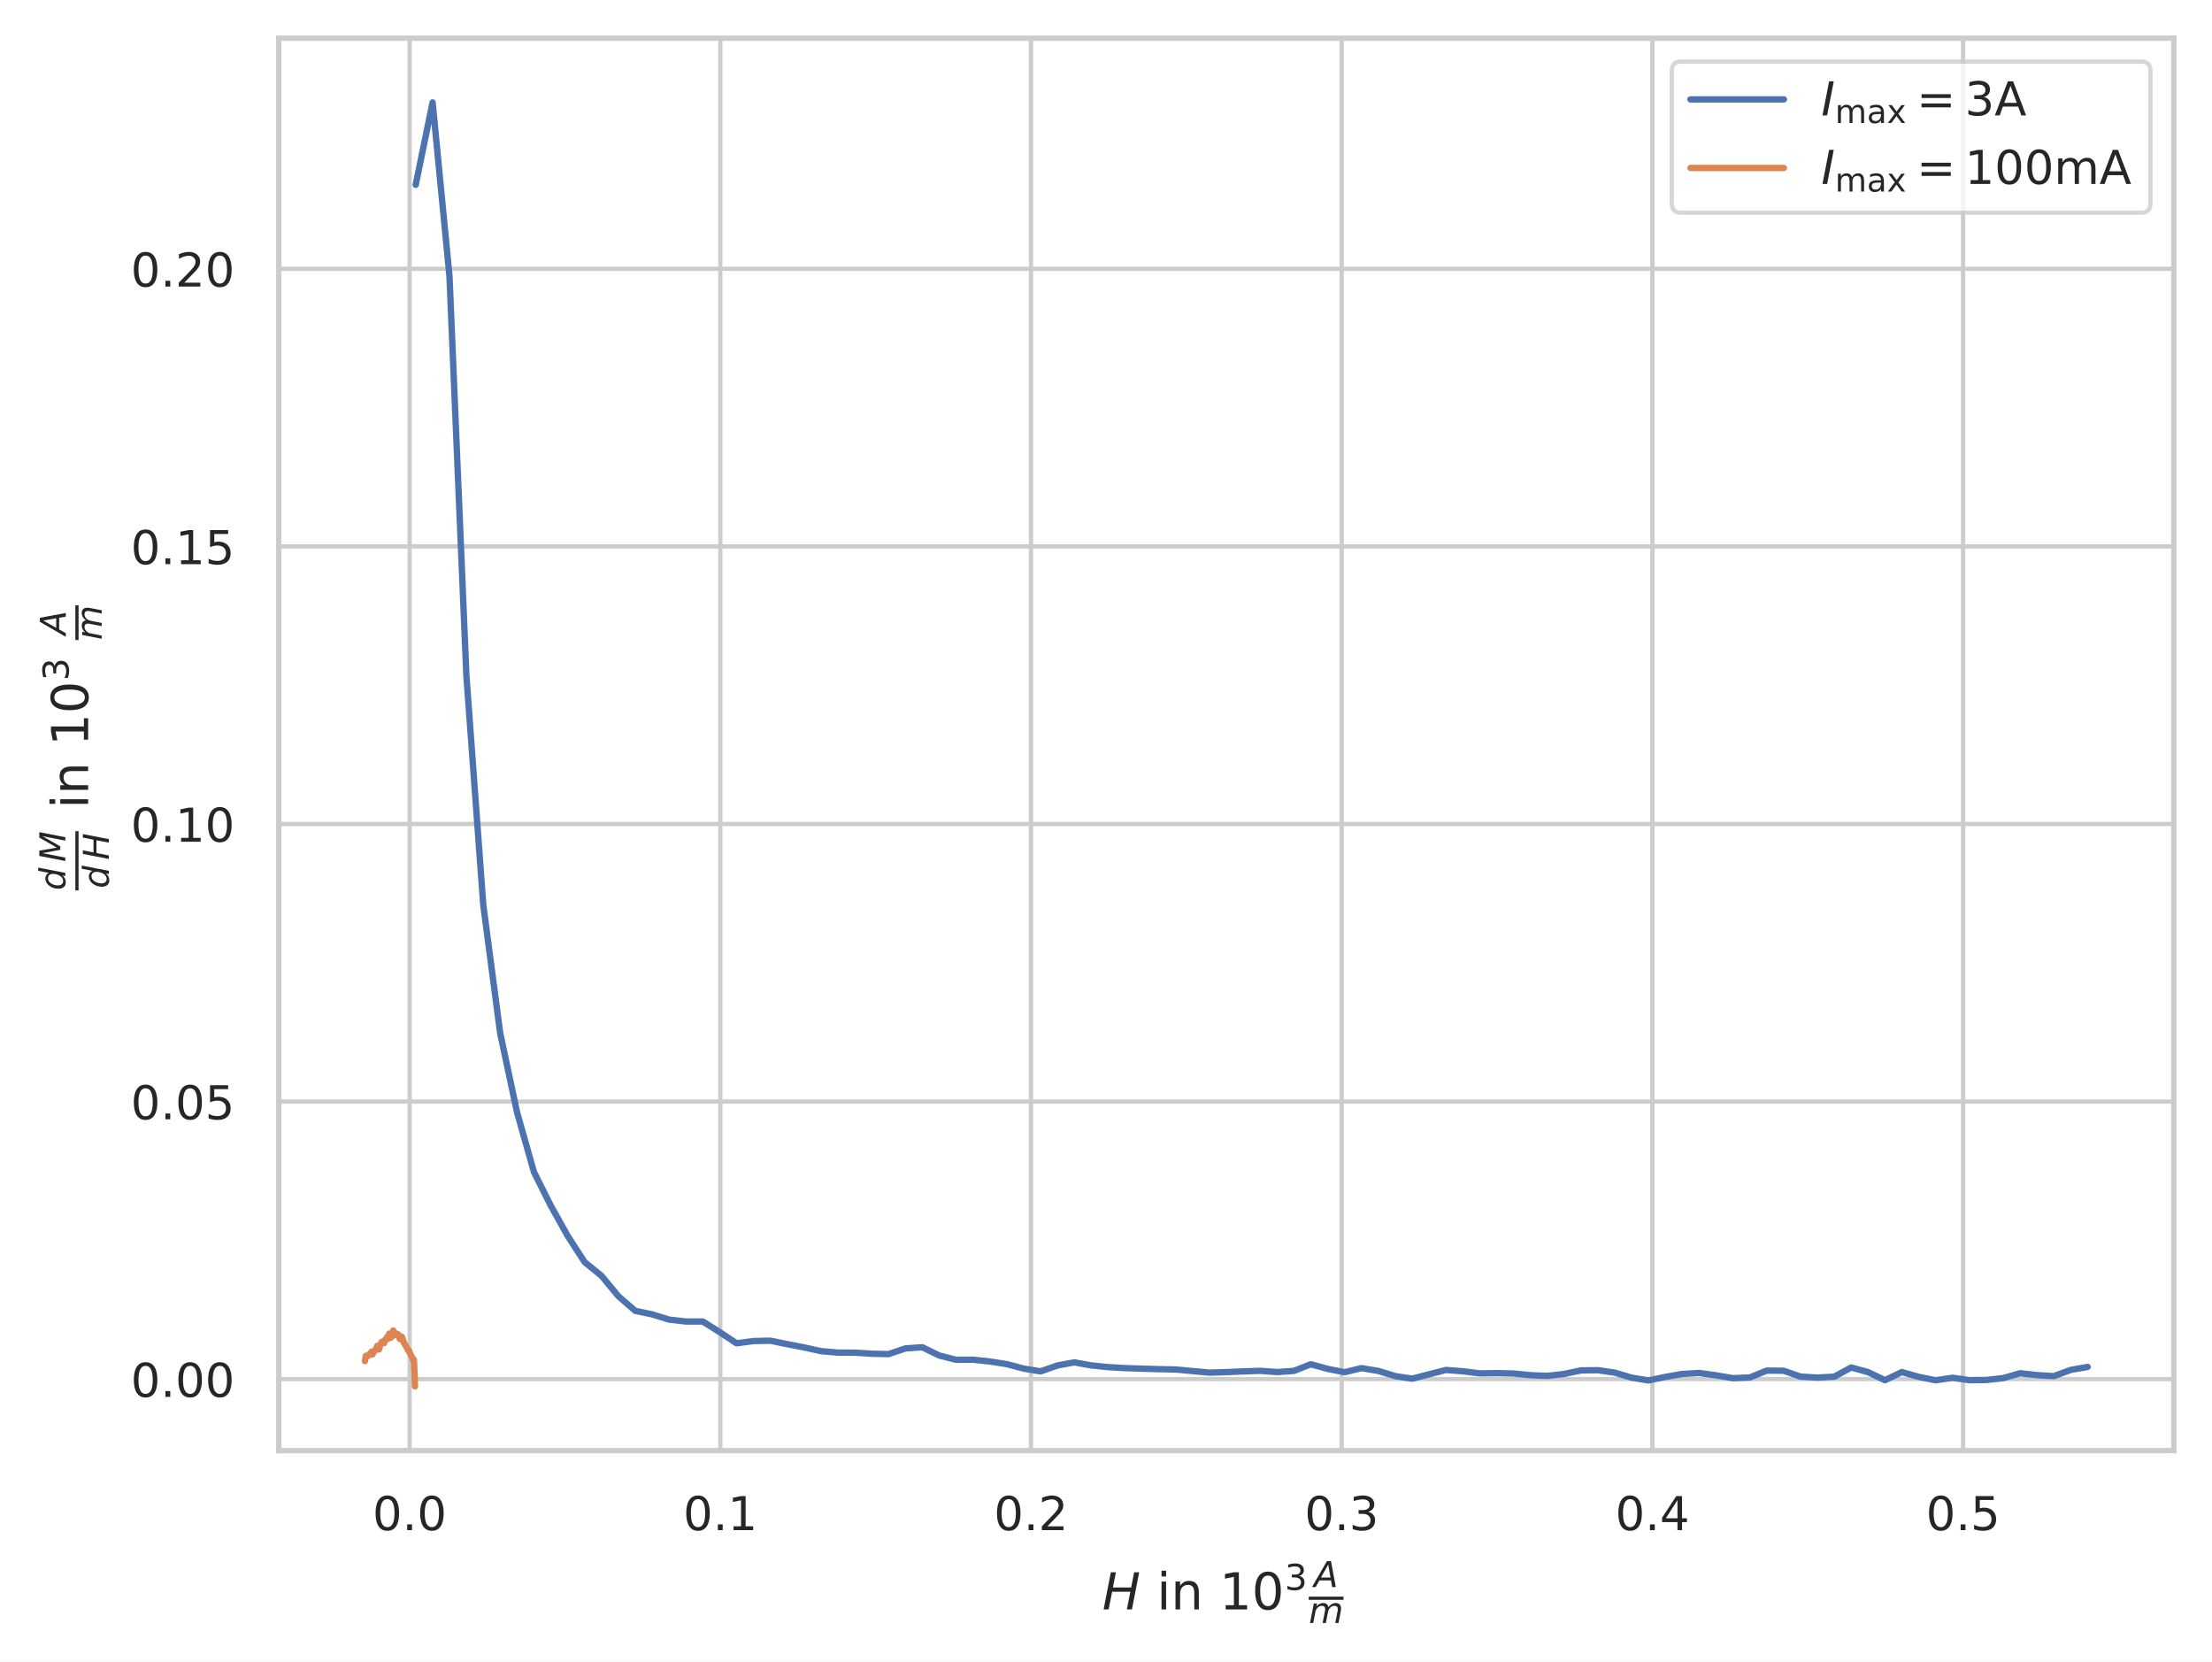
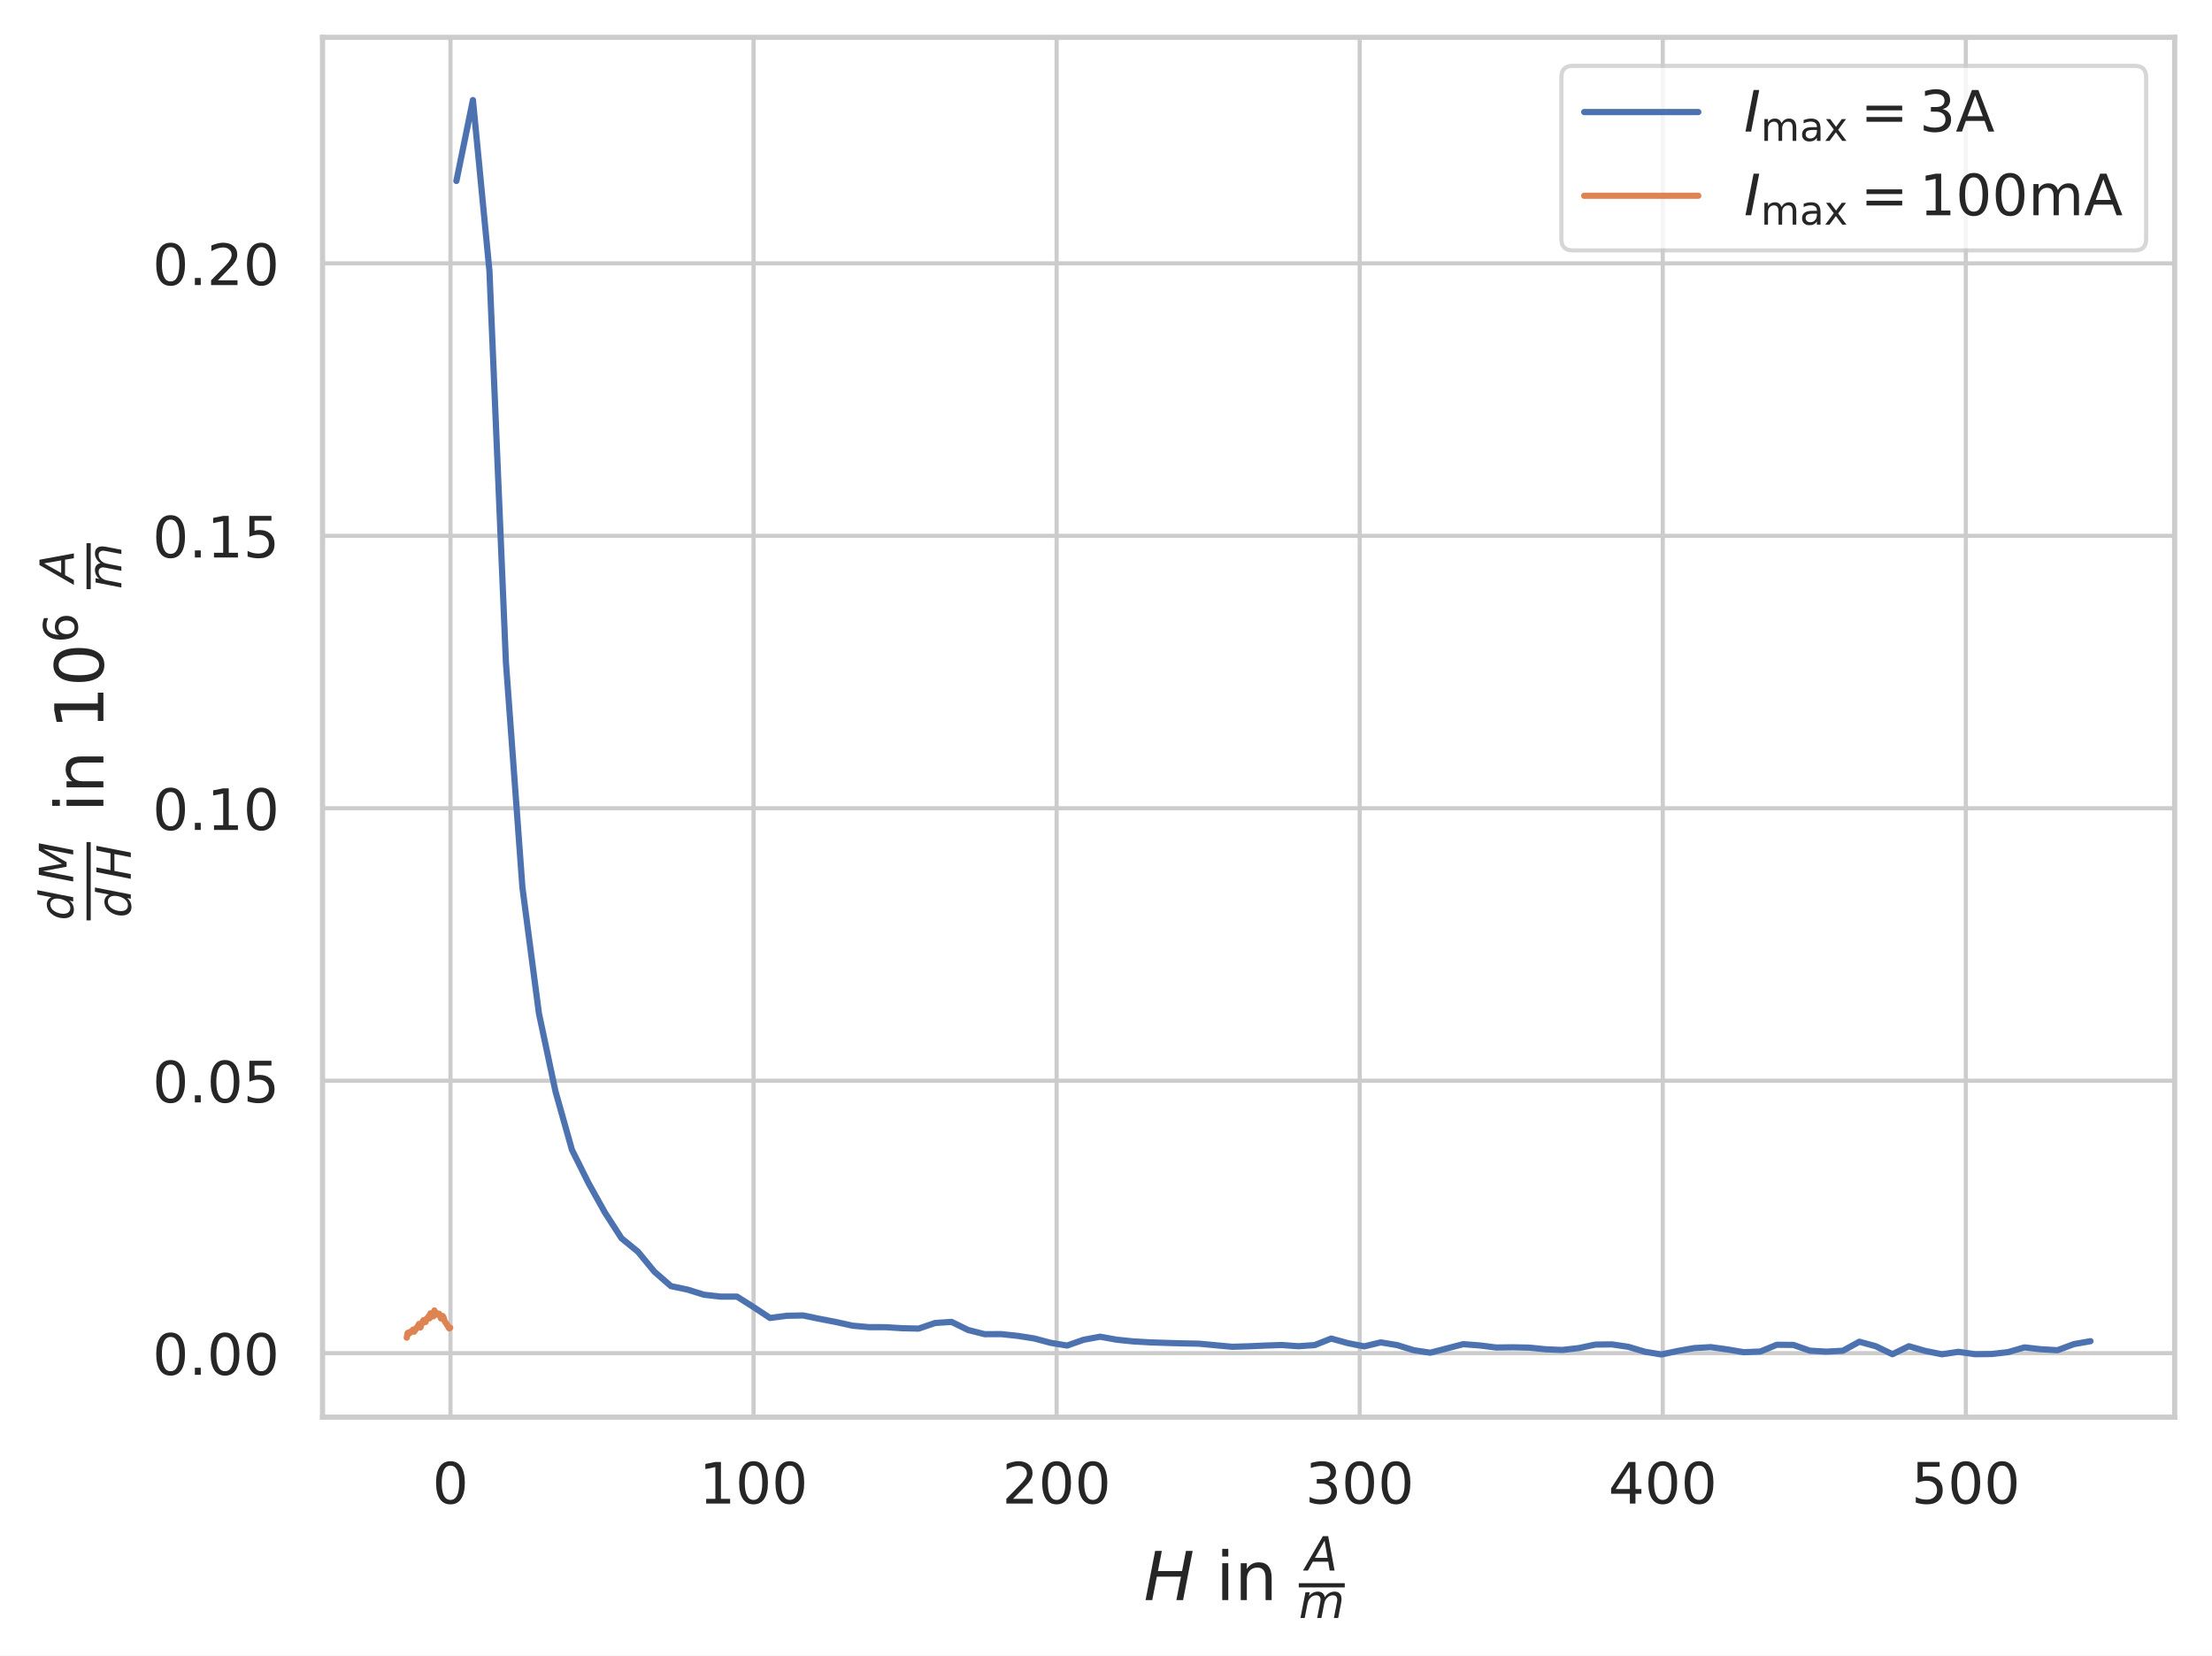
- <svg xmlns="http://www.w3.org/2000/svg" xmlns:xlink="http://www.w3.org/1999/xlink" width="416.854pt" height="313.041pt" viewBox="0 0 416.854 313.041" version="1.1">
+ <svg xmlns="http://www.w3.org/2000/svg" xmlns:xlink="http://www.w3.org/1999/xlink" width="426.512pt" height="319.318pt" viewBox="0 0 426.512 319.318" version="1.1">
  <defs>
    <style type="text/css">*{stroke-linejoin: round; stroke-linecap: butt}</style>
  </defs>
  <g id="figure_1">
    <g id="patch_1">
-       <path d="M 0 313.041  L 416.854 313.041  L 416.854 0  L 0 0  z " style="fill: #ffffff" />
+       <path d="M 0 319.318  L 426.512 319.318  L 426.512 0  L 0 0  z " style="fill: #ffffff" />
    </g>
    <g id="axes_1">
      <g id="patch_2">
-         <path d="M 52.534 273.312  L 409.654 273.312  L 409.654 7.2  L 52.534 7.2  z " style="fill: #ffffff" />
+         <path d="M 62.192 273.312  L 419.312 273.312  L 419.312 7.2  L 62.192 7.2  z " style="fill: #ffffff" />
      </g>
      <g id="matplotlib.axis_1">
        <g id="xtick_1">
          <g id="line2d_1">
-             <path d="M 77.195 273.312  L 77.195 7.2  " clip-path="url(#pb9bf4687aa)" style="fill: none; stroke: #cccccc; stroke-width: 0.8; stroke-linecap: round" />
+             <path d="M 86.858 273.312  L 86.858 7.2  " clip-path="url(#pec88c68e41)" style="fill: none; stroke: #cccccc; stroke-width: 0.8; stroke-linecap: round" />
          </g>
          <g id="text_1">
-             <g style="fill: #262626" transform="translate(70.19734 288.2986) scale(0.088 -0.088)">
+             <g style="fill: #262626" transform="translate(83.35813 289.9703) scale(0.11 -0.11)">
              <defs>
                <path id="DejaVuSans-30" d="M 2034 4250  Q 1547 4250 1301 3770  Q 1056 3291 1056 2328  Q 1056 1369 1301 889  Q 1547 409 2034 409  Q 2525 409 2770 889  Q 3016 1369 3016 2328  Q 3016 3291 2770 3770  Q 2525 4250 2034 4250  z M 2034 4750  Q 2819 4750 3233 4129  Q 3647 3509 3647 2328  Q 3647 1150 3233 529  Q 2819 -91 2034 -91  Q 1250 -91 836 529  Q 422 1150 422 2328  Q 422 3509 836 4129  Q 1250 4750 2034 4750  z " transform="scale(0.015625)" />
-                 <path id="DejaVuSans-2e" d="M 684 794  L 1344 794  L 1344 0  L 684 0  L 684 794  z " transform="scale(0.015625)" />
-               </defs>
-               <use xlink:href="#DejaVuSans-30" />
-               <use xlink:href="#DejaVuSans-2e" x="63.623" />
-               <use xlink:href="#DejaVuSans-30" x="95.41" />
+               </defs>
+               <use xlink:href="#DejaVuSans-30" />
            </g>
          </g>
        </g>
        <g id="xtick_2">
          <g id="line2d_2">
-             <path d="M 135.745 273.312  L 135.745 7.2  " clip-path="url(#pb9bf4687aa)" style="fill: none; stroke: #cccccc; stroke-width: 0.8; stroke-linecap: round" />
+             <path d="M 145.295 273.312  L 145.295 7.2  " clip-path="url(#pec88c68e41)" style="fill: none; stroke: #cccccc; stroke-width: 0.8; stroke-linecap: round" />
          </g>
          <g id="text_2">
-             <g style="fill: #262626" transform="translate(128.7476 288.2986) scale(0.088 -0.088)">
+             <g style="fill: #262626" transform="translate(134.7971 289.9703) scale(0.11 -0.11)">
              <defs>
                <path id="DejaVuSans-31" d="M 794 531  L 1825 531  L 1825 4091  L 703 3866  L 703 4441  L 1819 4666  L 2450 4666  L 2450 531  L 3481 531  L 3481 0  L 794 0  L 794 531  z " transform="scale(0.015625)" />
              </defs>
-               <use xlink:href="#DejaVuSans-30" />
-               <use xlink:href="#DejaVuSans-2e" x="63.623" />
-               <use xlink:href="#DejaVuSans-31" x="95.41" />
+               <use xlink:href="#DejaVuSans-31" />
+               <use xlink:href="#DejaVuSans-30" x="63.623" />
+               <use xlink:href="#DejaVuSans-30" x="127.246" />
            </g>
          </g>
        </g>
        <g id="xtick_3">
          <g id="line2d_3">
-             <path d="M 194.295 273.312  L 194.295 7.2  " clip-path="url(#pb9bf4687aa)" style="fill: none; stroke: #cccccc; stroke-width: 0.8; stroke-linecap: round" />
+             <path d="M 203.733 273.312  L 203.733 7.2  " clip-path="url(#pec88c68e41)" style="fill: none; stroke: #cccccc; stroke-width: 0.8; stroke-linecap: round" />
          </g>
          <g id="text_3">
-             <g style="fill: #262626" transform="translate(187.2979 288.2986) scale(0.088 -0.088)">
+             <g style="fill: #262626" transform="translate(193.2347 289.9703) scale(0.11 -0.11)">
              <defs>
                <path id="DejaVuSans-32" d="M 1228 531  L 3431 531  L 3431 0  L 469 0  L 469 531  Q 828 903 1448 1529  Q 2069 2156 2228 2338  Q 2531 2678 2651 2914  Q 2772 3150 2772 3378  Q 2772 3750 2511 3984  Q 2250 4219 1831 4219  Q 1534 4219 1204 4116  Q 875 4013 500 3803  L 500 4441  Q 881 4594 1212 4672  Q 1544 4750 1819 4750  Q 2544 4750 2975 4387  Q 3406 4025 3406 3419  Q 3406 3131 3298 2873  Q 3191 2616 2906 2266  Q 2828 2175 2409 1742  Q 1991 1309 1228 531  z " transform="scale(0.015625)" />
              </defs>
-               <use xlink:href="#DejaVuSans-30" />
-               <use xlink:href="#DejaVuSans-2e" x="63.623" />
-               <use xlink:href="#DejaVuSans-32" x="95.41" />
+               <use xlink:href="#DejaVuSans-32" />
+               <use xlink:href="#DejaVuSans-30" x="63.623" />
+               <use xlink:href="#DejaVuSans-30" x="127.246" />
            </g>
          </g>
        </g>
        <g id="xtick_4">
          <g id="line2d_4">
-             <path d="M 252.846 273.312  L 252.846 7.2  " clip-path="url(#pb9bf4687aa)" style="fill: none; stroke: #cccccc; stroke-width: 0.8; stroke-linecap: round" />
+             <path d="M 262.171 273.312  L 262.171 7.2  " clip-path="url(#pec88c68e41)" style="fill: none; stroke: #cccccc; stroke-width: 0.8; stroke-linecap: round" />
          </g>
          <g id="text_4">
-             <g style="fill: #262626" transform="translate(245.8482 288.2986) scale(0.088 -0.088)">
+             <g style="fill: #262626" transform="translate(251.6724 289.9703) scale(0.11 -0.11)">
              <defs>
                <path id="DejaVuSans-33" d="M 2597 2516  Q 3050 2419 3304 2112  Q 3559 1806 3559 1356  Q 3559 666 3084 287  Q 2609 -91 1734 -91  Q 1441 -91 1130 -33  Q 819 25 488 141  L 488 750  Q 750 597 1062 519  Q 1375 441 1716 441  Q 2309 441 2620 675  Q 2931 909 2931 1356  Q 2931 1769 2642 2001  Q 2353 2234 1838 2234  L 1294 2234  L 1294 2753  L 1863 2753  Q 2328 2753 2575 2939  Q 2822 3125 2822 3475  Q 2822 3834 2567 4026  Q 2313 4219 1838 4219  Q 1578 4219 1281 4162  Q 984 4106 628 3988  L 628 4550  Q 988 4650 1302 4700  Q 1616 4750 1894 4750  Q 2613 4750 3031 4423  Q 3450 4097 3450 3541  Q 3450 3153 3228 2886  Q 3006 2619 2597 2516  z " transform="scale(0.015625)" />
              </defs>
-               <use xlink:href="#DejaVuSans-30" />
-               <use xlink:href="#DejaVuSans-2e" x="63.623" />
-               <use xlink:href="#DejaVuSans-33" x="95.41" />
+               <use xlink:href="#DejaVuSans-33" />
+               <use xlink:href="#DejaVuSans-30" x="63.623" />
+               <use xlink:href="#DejaVuSans-30" x="127.246" />
            </g>
          </g>
        </g>
        <g id="xtick_5">
          <g id="line2d_5">
-             <path d="M 311.396 273.312  L 311.396 7.2  " clip-path="url(#pb9bf4687aa)" style="fill: none; stroke: #cccccc; stroke-width: 0.8; stroke-linecap: round" />
+             <path d="M 320.608 273.312  L 320.608 7.2  " clip-path="url(#pec88c68e41)" style="fill: none; stroke: #cccccc; stroke-width: 0.8; stroke-linecap: round" />
          </g>
          <g id="text_5">
-             <g style="fill: #262626" transform="translate(304.3985 288.2986) scale(0.088 -0.088)">
+             <g style="fill: #262626" transform="translate(310.1101 289.9703) scale(0.11 -0.11)">
              <defs>
                <path id="DejaVuSans-34" d="M 2419 4116  L 825 1625  L 2419 1625  L 2419 4116  z M 2253 4666  L 3047 4666  L 3047 1625  L 3713 1625  L 3713 1100  L 3047 1100  L 3047 0  L 2419 0  L 2419 1100  L 313 1100  L 313 1709  L 2253 4666  z " transform="scale(0.015625)" />
              </defs>
-               <use xlink:href="#DejaVuSans-30" />
-               <use xlink:href="#DejaVuSans-2e" x="63.623" />
-               <use xlink:href="#DejaVuSans-34" x="95.41" />
+               <use xlink:href="#DejaVuSans-34" />
+               <use xlink:href="#DejaVuSans-30" x="63.623" />
+               <use xlink:href="#DejaVuSans-30" x="127.246" />
            </g>
          </g>
        </g>
        <g id="xtick_6">
          <g id="line2d_6">
-             <path d="M 369.946 273.312  L 369.946 7.2  " clip-path="url(#pb9bf4687aa)" style="fill: none; stroke: #cccccc; stroke-width: 0.8; stroke-linecap: round" />
+             <path d="M 379.046 273.312  L 379.046 7.2  " clip-path="url(#pec88c68e41)" style="fill: none; stroke: #cccccc; stroke-width: 0.8; stroke-linecap: round" />
          </g>
          <g id="text_6">
-             <g style="fill: #262626" transform="translate(362.9488 288.2986) scale(0.088 -0.088)">
+             <g style="fill: #262626" transform="translate(368.5478 289.9703) scale(0.11 -0.11)">
              <defs>
                <path id="DejaVuSans-35" d="M 691 4666  L 3169 4666  L 3169 4134  L 1269 4134  L 1269 2991  Q 1406 3038 1543 3061  Q 1681 3084 1819 3084  Q 2600 3084 3056 2656  Q 3513 2228 3513 1497  Q 3513 744 3044 326  Q 2575 -91 1722 -91  Q 1428 -91 1123 -41  Q 819 9 494 109  L 494 744  Q 775 591 1075 516  Q 1375 441 1709 441  Q 2250 441 2565 725  Q 2881 1009 2881 1497  Q 2881 1984 2565 2268  Q 2250 2553 1709 2553  Q 1456 2553 1204 2497  Q 953 2441 691 2322  L 691 4666  z " transform="scale(0.015625)" />
              </defs>
-               <use xlink:href="#DejaVuSans-30" />
-               <use xlink:href="#DejaVuSans-2e" x="63.623" />
-               <use xlink:href="#DejaVuSans-35" x="95.41" />
+               <use xlink:href="#DejaVuSans-35" />
+               <use xlink:href="#DejaVuSans-30" x="63.623" />
+               <use xlink:href="#DejaVuSans-30" x="127.246" />
            </g>
          </g>
        </g>
        <g id="text_7">
-           <g style="fill: #262626" transform="translate(207.7177 303.2487) scale(0.096 -0.096)">
+           <g style="fill: #262626" transform="translate(220.5372 308.6079) scale(0.13 -0.13)">
            <defs>
              <path id="DejaVuSans-Oblique-48" d="M 1081 4666  L 1716 4666  L 1344 2753  L 3634 2753  L 4006 4666  L 4641 4666  L 3731 0  L 3097 0  L 3531 2222  L 1241 2222  L 806 0  L 172 0  L 1081 4666  z " transform="scale(0.015625)" />
              <path id="DejaVuSans-20" transform="scale(0.015625)" />
              <path id="DejaVuSans-69" d="M 603 3500  L 1178 3500  L 1178 0  L 603 0  L 603 3500  z M 603 4863  L 1178 4863  L 1178 4134  L 603 4134  L 603 4863  z " transform="scale(0.015625)" />
              <path id="DejaVuSans-6e" d="M 3513 2113  L 3513 0  L 2938 0  L 2938 2094  Q 2938 2591 2744 2837  Q 2550 3084 2163 3084  Q 1697 3084 1428 2787  Q 1159 2491 1159 1978  L 1159 0  L 581 0  L 581 3500  L 1159 3500  L 1159 2956  Q 1366 3272 1645 3428  Q 1925 3584 2291 3584  Q 2894 3584 3203 3211  Q 3513 2838 3513 2113  z " transform="scale(0.015625)" />
              <path id="DejaVuSans-Oblique-41" d="M 2356 4666  L 3072 4666  L 3938 0  L 3278 0  L 3084 1197  L 984 1197  L 325 0  L -341 0  L 2356 4666  z M 2584 4044  L 1275 1722  L 2988 1722  L 2584 4044  z " transform="scale(0.015625)" />
              <path id="DejaVuSans-Oblique-6d" d="M 5747 2113  L 5338 0  L 4763 0  L 5166 2094  Q 5191 2228 5203 2325  Q 5216 2422 5216 2491  Q 5216 2772 5059 2928  Q 4903 3084 4622 3084  Q 4203 3084 3875 2770  Q 3547 2456 3450 1953  L 3066 0  L 2491 0  L 2900 2094  Q 2925 2209 2937 2307  Q 2950 2406 2950 2484  Q 2950 2769 2794 2926  Q 2638 3084 2363 3084  Q 1938 3084 1609 2770  Q 1281 2456 1184 1953  L 800 0  L 225 0  L 909 3500  L 1484 3500  L 1375 2956  Q 1609 3263 1923 3423  Q 2238 3584 2597 3584  Q 2978 3584 3223 3384  Q 3469 3184 3519 2828  Q 3781 3197 4126 3390  Q 4472 3584 4856 3584  Q 5306 3584 5551 3325  Q 5797 3066 5797 2591  Q 5797 2488 5784 2364  Q 5772 2241 5747 2113  z " transform="scale(0.015625)" />
            </defs>
            <use xlink:href="#DejaVuSans-Oblique-48" transform="translate(0 0.16875)" />
            <use xlink:href="#DejaVuSans-20" transform="translate(75.19531 0.16875)" />
            <use xlink:href="#DejaVuSans-69" transform="translate(106.9824 0.16875)" />
            <use xlink:href="#DejaVuSans-6e" transform="translate(134.7656 0.16875)" />
            <use xlink:href="#DejaVuSans-20" transform="translate(198.1445 0.16875)" />
-             <use xlink:href="#DejaVuSans-31" transform="translate(229.9316 0.16875)" />
-             <use xlink:href="#DejaVuSans-30" transform="translate(293.5547 0.16875)" />
-             <use xlink:href="#DejaVuSans-33" transform="translate(358.1348 38.45) scale(0.7)" />
-             <use xlink:href="#DejaVuSans-Oblique-41" transform="translate(415.4053 43.96563) scale(0.7)" />
-             <use xlink:href="#DejaVuSans-Oblique-6d" transform="translate(405.4053 -26.48438) scale(0.7)" />
-             <path d="M 405.405 18.966  L 405.405 25.216  L 473.594 25.216  L 473.594 18.966  L 405.405 18.966  z " />
+             <use xlink:href="#DejaVuSans-Oblique-41" transform="translate(239.9316 43.96563) scale(0.7)" />
+             <use xlink:href="#DejaVuSans-Oblique-6d" transform="translate(229.9316 -26.48438) scale(0.7)" />
+             <path d="M 229.932 18.966  L 229.932 25.216  L 298.12 25.216  L 298.12 18.966  L 229.932 18.966  z " />
          </g>
        </g>
      </g>
      <g id="matplotlib.axis_2">
        <g id="ytick_1">
          <g id="line2d_7">
-             <path d="M 52.534 259.843  L 409.654 259.843  " clip-path="url(#pb9bf4687aa)" style="fill: none; stroke: #cccccc; stroke-width: 0.8; stroke-linecap: round" />
+             <path d="M 62.192 260.966  L 419.312 260.966  " clip-path="url(#pec88c68e41)" style="fill: none; stroke: #cccccc; stroke-width: 0.8; stroke-linecap: round" />
          </g>
          <g id="text_8">
-             <g style="fill: #262626" transform="translate(24.64 263.1862) scale(0.088 -0.088)">
+             <g style="fill: #262626" transform="translate(29.4 265.1454) scale(0.11 -0.11)">
+               <defs>
+                 <path id="DejaVuSans-2e" d="M 684 794  L 1344 794  L 1344 0  L 684 0  L 684 794  z " transform="scale(0.015625)" />
+               </defs>
              <use xlink:href="#DejaVuSans-30" />
              <use xlink:href="#DejaVuSans-2e" x="63.623" />
              <use xlink:href="#DejaVuSans-30" x="95.41" />
              <use xlink:href="#DejaVuSans-30" x="159.033" />
            </g>
          </g>
        </g>
        <g id="ytick_2">
          <g id="line2d_8">
-             <path d="M 52.534 207.544  L 409.654 207.544  " clip-path="url(#pb9bf4687aa)" style="fill: none; stroke: #cccccc; stroke-width: 0.8; stroke-linecap: round" />
+             <path d="M 62.192 208.424  L 419.312 208.424  " clip-path="url(#pec88c68e41)" style="fill: none; stroke: #cccccc; stroke-width: 0.8; stroke-linecap: round" />
          </g>
          <g id="text_9">
-             <g style="fill: #262626" transform="translate(24.64 210.8877) scale(0.088 -0.088)">
+             <g style="fill: #262626" transform="translate(29.4 212.6027) scale(0.11 -0.11)">
              <use xlink:href="#DejaVuSans-30" />
              <use xlink:href="#DejaVuSans-2e" x="63.623" />
              <use xlink:href="#DejaVuSans-30" x="95.41" />
              <use xlink:href="#DejaVuSans-35" x="159.033" />
            </g>
          </g>
        </g>
        <g id="ytick_3">
          <g id="line2d_9">
-             <path d="M 52.534 155.246  L 409.654 155.246  " clip-path="url(#pb9bf4687aa)" style="fill: none; stroke: #cccccc; stroke-width: 0.8; stroke-linecap: round" />
+             <path d="M 62.192 155.881  L 419.312 155.881  " clip-path="url(#pec88c68e41)" style="fill: none; stroke: #cccccc; stroke-width: 0.8; stroke-linecap: round" />
          </g>
          <g id="text_10">
-             <g style="fill: #262626" transform="translate(24.64 158.5893) scale(0.088 -0.088)">
+             <g style="fill: #262626" transform="translate(29.4 160.06) scale(0.11 -0.11)">
              <use xlink:href="#DejaVuSans-30" />
              <use xlink:href="#DejaVuSans-2e" x="63.623" />
              <use xlink:href="#DejaVuSans-31" x="95.41" />
              <use xlink:href="#DejaVuSans-30" x="159.033" />
            </g>
          </g>
        </g>
        <g id="ytick_4">
          <g id="line2d_10">
-             <path d="M 52.534 102.948  L 409.654 102.948  " clip-path="url(#pb9bf4687aa)" style="fill: none; stroke: #cccccc; stroke-width: 0.8; stroke-linecap: round" />
+             <path d="M 62.192 103.338  L 419.312 103.338  " clip-path="url(#pec88c68e41)" style="fill: none; stroke: #cccccc; stroke-width: 0.8; stroke-linecap: round" />
          </g>
          <g id="text_11">
-             <g style="fill: #262626" transform="translate(24.64 106.2909) scale(0.088 -0.088)">
+             <g style="fill: #262626" transform="translate(29.4 107.5174) scale(0.11 -0.11)">
              <use xlink:href="#DejaVuSans-30" />
              <use xlink:href="#DejaVuSans-2e" x="63.623" />
              <use xlink:href="#DejaVuSans-31" x="95.41" />
              <use xlink:href="#DejaVuSans-35" x="159.033" />
            </g>
          </g>
        </g>
        <g id="ytick_5">
          <g id="line2d_11">
-             <path d="M 52.534 50.649  L 409.654 50.649  " clip-path="url(#pb9bf4687aa)" style="fill: none; stroke: #cccccc; stroke-width: 0.8; stroke-linecap: round" />
+             <path d="M 62.192 50.796  L 419.312 50.796  " clip-path="url(#pec88c68e41)" style="fill: none; stroke: #cccccc; stroke-width: 0.8; stroke-linecap: round" />
          </g>
          <g id="text_12">
-             <g style="fill: #262626" transform="translate(24.64 53.99245) scale(0.088 -0.088)">
+             <g style="fill: #262626" transform="translate(29.4 54.9747) scale(0.11 -0.11)">
              <use xlink:href="#DejaVuSans-30" />
              <use xlink:href="#DejaVuSans-2e" x="63.623" />
              <use xlink:href="#DejaVuSans-32" x="95.41" />
              <use xlink:href="#DejaVuSans-30" x="159.033" />
            </g>
          </g>
        </g>
        <g id="text_13">
-           <g style="fill: #262626" transform="translate(16.608 167.76) rotate(-90) scale(0.096 -0.096)">
+           <g style="fill: #262626" transform="translate(19.94 177.501) rotate(-90) scale(0.13 -0.13)">
            <defs>
              <path id="DejaVuSans-Oblique-64" d="M 2675 525  Q 2444 222 2128 65  Q 1813 -91 1428 -91  Q 903 -91 598 267  Q 294 625 294 1247  Q 294 1766 478 2236  Q 663 2706 1013 3078  Q 1244 3325 1534 3454  Q 1825 3584 2144 3584  Q 2481 3584 2739 3421  Q 2997 3259 3138 2956  L 3513 4863  L 4091 4863  L 3144 0  L 2566 0  L 2675 525  z M 891 1350  Q 891 897 1095 644  Q 1300 391 1663 391  Q 1931 391 2161 520  Q 2391 650 2566 903  Q 2750 1166 2856 1509  Q 2963 1853 2963 2188  Q 2963 2622 2758 2865  Q 2553 3109 2194 3109  Q 1922 3109 1687 2981  Q 1453 2853 1288 2613  Q 1106 2353 998 2009  Q 891 1666 891 1350  z " transform="scale(0.015625)" />
              <path id="DejaVuSans-Oblique-4d" d="M 1081 4666  L 2028 4666  L 2572 1522  L 4378 4666  L 5350 4666  L 4441 0  L 3828 0  L 4622 4091  L 2791 897  L 2175 897  L 1581 4103  L 788 0  L 172 0  L 1081 4666  z " transform="scale(0.015625)" />
+               <path id="DejaVuSans-36" d="M 2113 2584  Q 1688 2584 1439 2293  Q 1191 2003 1191 1497  Q 1191 994 1439 701  Q 1688 409 2113 409  Q 2538 409 2786 701  Q 3034 994 3034 1497  Q 3034 2003 2786 2293  Q 2538 2584 2113 2584  z M 3366 4563  L 3366 3988  Q 3128 4100 2886 4159  Q 2644 4219 2406 4219  Q 1781 4219 1451 3797  Q 1122 3375 1075 2522  Q 1259 2794 1537 2939  Q 1816 3084 2150 3084  Q 2853 3084 3261 2657  Q 3669 2231 3669 1497  Q 3669 778 3244 343  Q 2819 -91 2113 -91  Q 1303 -91 875 529  Q 447 1150 447 2328  Q 447 3434 972 4092  Q 1497 4750 2381 4750  Q 2619 4750 2861 4703  Q 3103 4656 3366 4563  z " transform="scale(0.015625)" />
            </defs>
            <use xlink:href="#DejaVuSans-Oblique-64" transform="translate(0 44.81094) scale(0.7)" />
            <use xlink:href="#DejaVuSans-Oblique-4d" transform="translate(55.79857 44.81094) scale(0.7)" />
            <use xlink:href="#DejaVuSans-Oblique-64" transform="translate(4 -40.62344) scale(0.7)" />
            <use xlink:href="#DejaVuSans-Oblique-48" transform="translate(59.79857 -40.62344) scale(0.7)" />
            <use xlink:href="#DejaVuSans-20" transform="translate(128.6941 0.01875)" />
            <use xlink:href="#DejaVuSans-69" transform="translate(160.4812 0.01875)" />
            <use xlink:href="#DejaVuSans-6e" transform="translate(188.2644 0.01875)" />
            <use xlink:href="#DejaVuSans-20" transform="translate(251.6433 0.01875)" />
            <use xlink:href="#DejaVuSans-31" transform="translate(283.4304 0.01875)" />
            <use xlink:href="#DejaVuSans-30" transform="translate(347.0534 0.01875)" />
-             <use xlink:href="#DejaVuSans-33" transform="translate(411.6335 38.3) scale(0.7)" />
+             <use xlink:href="#DejaVuSans-36" transform="translate(411.6335 38.3) scale(0.7)" />
            <use xlink:href="#DejaVuSans-Oblique-41" transform="translate(501.3744 43.81562) scale(0.7)" />
            <use xlink:href="#DejaVuSans-Oblique-6d" transform="translate(491.3744 -26.63437) scale(0.7)" />
            <path d="M 0 18.816  L 0 25.066  L 116.194 25.066  L 116.194 18.816  L 0 18.816  z " />
            <path d="M 491.374 18.816  L 491.374 25.066  L 559.563 25.066  L 559.563 18.816  L 491.374 18.816  z " />
          </g>
        </g>
      </g>
      <g id="line2d_12">
-         <path d="M 78.341 34.827  L 81.523 19.296  L 84.706 52.062  L 87.889 127.245  L 91.071 170.476  L 94.254 194.632  L 97.436 209.565  L 100.619 220.81  L 103.802 227.174  L 106.984 232.869  L 110.167 237.786  L 113.35 240.375  L 116.532 244.22  L 119.715 246.979  L 122.897 247.644  L 126.08 248.627  L 129.263 248.988  L 132.445 248.988  L 135.628 250.992  L 138.811 253.093  L 141.993 252.668  L 145.176 252.605  L 148.359 253.258  L 151.541 253.869  L 154.724 254.569  L 157.906 254.851  L 161.089 254.857  L 164.272 255.058  L 167.454 255.132  L 170.637 254.054  L 173.82 253.842  L 177.002 255.395  L 180.185 256.2  L 183.367 256.186  L 186.55 256.521  L 189.733 257.018  L 192.915 257.859  L 196.098 258.381  L 199.281 257.273  L 202.463 256.687  L 205.646 257.26  L 208.828 257.584  L 212.011 257.766  L 215.194 257.874  L 218.376 257.965  L 221.559 258.028  L 224.742 258.325  L 227.924 258.618  L 231.107 258.523  L 234.29 258.387  L 237.472 258.278  L 240.655 258.513  L 243.837 258.295  L 247.02 257.043  L 250.203 257.915  L 253.385 258.541  L 256.568 257.775  L 259.751 258.301  L 262.933 259.275  L 266.116 259.758  L 269.298 258.938  L 272.481 258.117  L 275.664 258.361  L 278.846 258.759  L 282.029 258.717  L 285.212 258.784  L 288.394 259.1  L 291.577 259.233  L 294.76 258.869  L 297.942 258.199  L 301.125 258.159  L 304.307 258.623  L 307.49 259.571  L 310.673 260.091  L 313.855 259.421  L 317.038 258.868  L 320.221 258.687  L 323.403 259.127  L 326.586 259.663  L 329.768 259.532  L 332.951 258.231  L 336.134 258.265  L 339.316 259.367  L 342.499 259.555  L 345.682 259.379  L 348.864 257.649  L 352.047 258.523  L 355.229 260.045  L 358.412 258.512  L 361.595 259.422  L 364.777 260.057  L 367.96 259.59  L 371.143 260.043  L 374.325 260.007  L 377.508 259.653  L 380.691 258.737  L 383.873 259.091  L 387.056 259.278  L 390.238 258.104  L 393.421 257.546  " clip-path="url(#pb9bf4687aa)" style="fill: none; stroke: #4c72b0; stroke-width: 1.2; stroke-linecap: round" />
+         <path d="M 88.003 34.899  L 91.186 19.296  L 94.369 52.215  L 97.551 127.749  L 100.734 171.182  L 103.916 195.451  L 107.099 210.454  L 110.282 221.751  L 113.464 228.145  L 116.647 233.867  L 119.829 238.806  L 123.012 241.407  L 126.194 245.27  L 129.377 248.042  L 132.56 248.71  L 135.742 249.698  L 138.925 250.061  L 142.107 250.061  L 145.29 252.074  L 148.473 254.184  L 151.655 253.758  L 154.838 253.695  L 158.02 254.35  L 161.203 254.964  L 164.386 255.668  L 167.568 255.951  L 170.751 255.957  L 173.933 256.159  L 177.116 256.233  L 180.298 255.15  L 183.481 254.938  L 186.664 256.498  L 189.846 257.306  L 193.029 257.292  L 196.211 257.629  L 199.394 258.128  L 202.577 258.974  L 205.759 259.498  L 208.942 258.384  L 212.124 257.796  L 215.307 258.371  L 218.489 258.696  L 221.672 258.88  L 224.855 258.989  L 228.037 259.079  L 231.22 259.143  L 234.402 259.442  L 237.585 259.735  L 240.768 259.64  L 243.95 259.504  L 247.133 259.394  L 250.315 259.63  L 253.498 259.411  L 256.681 258.153  L 259.863 259.03  L 263.046 259.659  L 266.228 258.889  L 269.411 259.417  L 272.593 260.396  L 275.776 260.881  L 278.959 260.057  L 282.141 259.232  L 285.324 259.477  L 288.506 259.878  L 291.689 259.835  L 294.872 259.903  L 298.054 260.22  L 301.237 260.353  L 304.419 259.988  L 307.602 259.315  L 310.784 259.275  L 313.967 259.741  L 317.15 260.693  L 320.332 261.216  L 323.515 260.543  L 326.697 259.986  L 329.88 259.805  L 333.063 260.248  L 336.245 260.785  L 339.428 260.654  L 342.61 259.346  L 345.793 259.381  L 348.975 260.488  L 352.158 260.677  L 355.341 260.5  L 358.523 258.762  L 361.706 259.64  L 364.888 261.169  L 368.071 259.629  L 371.254 260.544  L 374.436 261.181  L 377.619 260.712  L 380.801 261.167  L 383.984 261.131  L 387.167 260.776  L 390.349 259.856  L 393.532 260.211  L 396.714 260.399  L 399.897 259.219  L 403.079 258.659  " clip-path="url(#pec88c68e41)" style="fill: none; stroke: #4c72b0; stroke-width: 1.2; stroke-linecap: round" />
      </g>
      <g id="line2d_13">
-         <path d="M 68.766 256.449  L 68.862 255.966  L 68.957 255.455  L 69.052 255.446  L 69.148 255.602  L 69.243 255.533  L 69.338 255.32  L 69.434 255.338  L 69.529 255.351  L 69.624 255.205  L 69.72 255.05  L 69.815 255.12  L 69.91 254.926  L 70.006 254.679  L 70.101 254.961  L 70.196 255.185  L 70.292 255.02  L 70.387 254.718  L 70.482 254.535  L 70.577 254.543  L 70.673 254.493  L 70.768 254.241  L 70.863 254.135  L 70.959 254.031  L 71.054 253.694  L 71.149 253.55  L 71.245 253.649  L 71.34 254.076  L 71.435 254.249  L 71.531 253.85  L 71.626 253.598  L 71.721 253.338  L 71.817 253.072  L 71.912 252.875  L 72.007 252.777  L 72.102 252.996  L 72.198 252.819  L 72.293 252.829  L 72.388 253.063  L 72.484 252.675  L 72.579 252.412  L 72.674 252.447  L 72.77 252.422  L 72.865 252.248  L 72.96 251.917  L 73.056 251.815  L 73.151 252.25  L 73.246 251.969  L 73.342 251.269  L 73.437 251.37  L 73.532 252.013  L 73.628 252.058  L 73.723 251.469  L 73.818 251.525  L 73.913 251.777  L 74.009 251.211  L 74.104 250.683  L 74.199 251.018  L 74.295 251.26  L 74.39 251.117  L 74.485 251.137  L 74.581 251.312  L 74.676 251.418  L 74.771 251.524  L 74.867 251.502  L 74.962 251.383  L 75.057 251.441  L 75.153 251.727  L 75.248 251.996  L 75.343 252.269  L 75.438 252.322  L 75.534 252.175  L 75.629 251.925  L 75.724 251.853  L 75.82 252.079  L 75.915 252.339  L 76.01 252.681  L 76.106 252.97  L 76.201 253.162  L 76.296 253.314  L 76.392 253.432  L 76.487 253.611  L 76.582 253.778  L 76.678 253.934  L 76.773 254.158  L 76.868 254.34  L 76.964 254.463  L 77.059 254.437  L 77.154 254.663  L 77.249 254.974  L 77.345 255.121  L 77.44 255.351  L 77.535 255.598  L 77.631 255.697  L 77.726 255.829  L 77.821 256.198  L 77.917 256.419  L 78.012 256.207  L 78.107 258.606  L 78.203 261.216  " clip-path="url(#pb9bf4687aa)" style="fill: none; stroke: #dd8452; stroke-width: 1.2; stroke-linecap: round" />
+         <path d="M 78.425 257.974  L 78.51 257.569  L 78.594 257.096  L 78.679 257.029  L 78.764 257.116  L 78.848 257.212  L 78.933 257.047  L 79.017 256.908  L 79.102 256.958  L 79.187 256.972  L 79.271 256.847  L 79.356 256.704  L 79.441 256.729  L 79.525 256.68  L 79.61 256.456  L 79.695 256.423  L 79.779 256.674  L 79.864 256.812  L 79.949 256.684  L 80.033 256.425  L 80.118 256.243  L 80.203 256.227  L 80.287 256.258  L 80.372 256.106  L 80.457 255.895  L 80.541 255.89  L 80.626 255.771  L 80.711 255.484  L 80.795 255.336  L 80.88 255.41  L 80.965 255.68  L 81.049 256.018  L 81.134 255.855  L 81.219 255.467  L 81.303 255.38  L 81.388 255.15  L 81.472 254.92  L 81.557 254.787  L 81.642 254.615  L 81.726 254.774  L 81.811 254.873  L 81.896 254.597  L 81.98 254.783  L 82.065 254.957  L 82.15 254.557  L 82.234 254.334  L 82.319 254.364  L 82.404 254.392  L 82.488 254.271  L 82.573 254.016  L 82.658 253.833  L 82.742 253.836  L 82.827 254.252  L 82.912 253.977  L 82.996 253.29  L 83.081 253.371  L 83.166 253.916  L 83.25 253.911  L 83.335 253.757  L 83.42 253.539  L 83.504 253.544  L 83.589 253.857  L 83.673 253.221  L 83.758 252.739  L 83.843 253.035  L 83.927 253.345  L 84.012 253.239  L 84.097 253.157  L 84.181 253.248  L 84.266 253.379  L 84.351 253.473  L 84.435 253.547  L 84.52 253.544  L 84.605 253.439  L 84.689 253.379  L 84.774 253.617  L 84.859 253.876  L 84.943 254.044  L 85.028 254.272  L 85.113 254.241  L 85.197 254.135  L 85.282 253.927  L 85.367 253.805  L 85.451 253.984  L 85.536 254.104  L 85.621 254.418  L 85.705 254.706  L 85.79 254.876  L 85.874 255.047  L 85.959 255.144  L 86.044 255.21  L 86.128 255.37  L 86.213 255.558  L 86.298 255.589  L 86.382 255.788  L 86.467 255.957  L 86.552 256.088  L 86.636 256.194  L 86.721 256.111  L 86.806 256.052  " clip-path="url(#pec88c68e41)" style="fill: none; stroke: #dd8452; stroke-width: 1.2; stroke-linecap: round" />
      </g>
      <g id="patch_3">
-         <path d="M 52.534 273.312  L 52.534 7.2  " style="fill: none; stroke: #cccccc; stroke-linejoin: miter; stroke-linecap: square" />
+         <path d="M 62.192 273.312  L 62.192 7.2  " style="fill: none; stroke: #cccccc; stroke-linejoin: miter; stroke-linecap: square" />
      </g>
      <g id="patch_4">
-         <path d="M 409.654 273.312  L 409.654 7.2  " style="fill: none; stroke: #cccccc; stroke-linejoin: miter; stroke-linecap: square" />
+         <path d="M 419.312 273.312  L 419.312 7.2  " style="fill: none; stroke: #cccccc; stroke-linejoin: miter; stroke-linecap: square" />
      </g>
      <g id="patch_5">
-         <path d="M 52.534 273.312  L 409.654 273.312  " style="fill: none; stroke: #cccccc; stroke-linejoin: miter; stroke-linecap: square" />
+         <path d="M 62.192 273.312  L 419.312 273.312  " style="fill: none; stroke: #cccccc; stroke-linejoin: miter; stroke-linecap: square" />
      </g>
      <g id="patch_6">
-         <path d="M 52.534 7.2  L 409.654 7.2  " style="fill: none; stroke: #cccccc; stroke-linejoin: miter; stroke-linecap: square" />
+         <path d="M 62.192 7.2  L 419.312 7.2  " style="fill: none; stroke: #cccccc; stroke-linejoin: miter; stroke-linecap: square" />
      </g>
      <g id="legend_1">
        <g id="patch_7">
-           <path d="M 316.814 40.074  L 403.494 40.074  Q 405.254 40.074 405.254 38.313  L 405.254 13.36  Q 405.254 11.6 403.494 11.6  L 316.814 11.6  Q 315.054 11.6 315.054 13.36  L 315.054 38.313  Q 315.054 40.074 316.814 40.074  z " style="fill: #ffffff; opacity: 0.8; stroke: #cccccc; stroke-width: 0.8; stroke-linejoin: miter" />
+           <path d="M 303.262 48.292  L 411.612 48.292  Q 413.812 48.292 413.812 46.092  L 413.812 14.9  Q 413.812 12.7 411.612 12.7  L 303.262 12.7  Q 301.062 12.7 301.062 14.9  L 301.062 46.092  Q 301.062 48.292 303.262 48.292  z " style="fill: #ffffff; opacity: 0.8; stroke: #cccccc; stroke-width: 0.8; stroke-linejoin: miter" />
        </g>
        <g id="line2d_14">
-           <path d="M 318.574 18.727  L 327.374 18.727  L 336.174 18.727  " style="fill: none; stroke: #4c72b0; stroke-width: 1.2; stroke-linecap: round" />
+           <path d="M 305.462 21.608  L 316.462 21.608  L 327.462 21.608  " style="fill: none; stroke: #4c72b0; stroke-width: 1.2; stroke-linecap: round" />
        </g>
        <g id="text_14">
-           <g style="fill: #262626" transform="translate(343.2138 21.80663) scale(0.088 -0.088)">
+           <g style="fill: #262626" transform="translate(336.2622 25.45828) scale(0.11 -0.11)">
            <defs>
              <path id="DejaVuSans-Oblique-49" d="M 1081 4666  L 1716 4666  L 806 0  L 172 0  L 1081 4666  z " transform="scale(0.015625)" />
              <path id="DejaVuSans-6d" d="M 3328 2828  Q 3544 3216 3844 3400  Q 4144 3584 4550 3584  Q 5097 3584 5394 3201  Q 5691 2819 5691 2113  L 5691 0  L 5113 0  L 5113 2094  Q 5113 2597 4934 2840  Q 4756 3084 4391 3084  Q 3944 3084 3684 2787  Q 3425 2491 3425 1978  L 3425 0  L 2847 0  L 2847 2094  Q 2847 2600 2669 2842  Q 2491 3084 2119 3084  Q 1678 3084 1418 2786  Q 1159 2488 1159 1978  L 1159 0  L 581 0  L 581 3500  L 1159 3500  L 1159 2956  Q 1356 3278 1631 3431  Q 1906 3584 2284 3584  Q 2666 3584 2933 3390  Q 3200 3197 3328 2828  z " transform="scale(0.015625)" />
              <path id="DejaVuSans-61" d="M 2194 1759  Q 1497 1759 1228 1600  Q 959 1441 959 1056  Q 959 750 1161 570  Q 1363 391 1709 391  Q 2188 391 2477 730  Q 2766 1069 2766 1631  L 2766 1759  L 2194 1759  z M 3341 1997  L 3341 0  L 2766 0  L 2766 531  Q 2569 213 2275 61  Q 1981 -91 1556 -91  Q 1019 -91 701 211  Q 384 513 384 1019  Q 384 1609 779 1909  Q 1175 2209 1959 2209  L 2766 2209  L 2766 2266  Q 2766 2663 2505 2880  Q 2244 3097 1772 3097  Q 1472 3097 1187 3025  Q 903 2953 641 2809  L 641 3341  Q 956 3463 1253 3523  Q 1550 3584 1831 3584  Q 2591 3584 2966 3190  Q 3341 2797 3341 1997  z " transform="scale(0.015625)" />
              <path id="DejaVuSans-78" d="M 3513 3500  L 2247 1797  L 3578 0  L 2900 0  L 1881 1375  L 863 0  L 184 0  L 1544 1831  L 300 3500  L 978 3500  L 1906 2253  L 2834 3500  L 3513 3500  z " transform="scale(0.015625)" />
              <path id="DejaVuSans-3d" d="M 678 2906  L 4684 2906  L 4684 2381  L 678 2381  L 678 2906  z M 678 1631  L 4684 1631  L 4684 1100  L 678 1100  L 678 1631  z " transform="scale(0.015625)" />
              <path id="DejaVuSans-41" d="M 2188 4044  L 1331 1722  L 3047 1722  L 2188 4044  z M 1831 4666  L 2547 4666  L 4325 0  L 3669 0  L 3244 1197  L 1141 1197  L 716 0  L 50 0  L 1831 4666  z " transform="scale(0.015625)" />
            </defs>
            <use xlink:href="#DejaVuSans-Oblique-49" transform="translate(0 0.78125)" />
            <use xlink:href="#DejaVuSans-6d" transform="translate(29.49219 -15.625) scale(0.7)" />
            <use xlink:href="#DejaVuSans-61" transform="translate(97.68066 -15.625) scale(0.7)" />
            <use xlink:href="#DejaVuSans-78" transform="translate(140.5762 -15.625) scale(0.7)" />
            <use xlink:href="#DejaVuSans-3d" transform="translate(204.2188 0.78125)" />
            <use xlink:href="#DejaVuSans-33" transform="translate(307.4902 0.78125)" />
            <use xlink:href="#DejaVuSans-41" transform="translate(371.1133 0.78125)" />
          </g>
        </g>
        <g id="line2d_15">
-           <path d="M 318.574 31.643  L 327.374 31.643  L 336.174 31.643  " style="fill: none; stroke: #dd8452; stroke-width: 1.2; stroke-linecap: round" />
+           <path d="M 305.462 37.754  L 316.462 37.754  L 327.462 37.754  " style="fill: none; stroke: #dd8452; stroke-width: 1.2; stroke-linecap: round" />
        </g>
        <g id="text_15">
-           <g style="fill: #262626" transform="translate(343.2138 34.72337) scale(0.088 -0.088)">
+           <g style="fill: #262626" transform="translate(336.2622 41.60422) scale(0.11 -0.11)">
            <use xlink:href="#DejaVuSans-Oblique-49" transform="translate(0 0.78125)" />
            <use xlink:href="#DejaVuSans-6d" transform="translate(29.49219 -15.625) scale(0.7)" />
            <use xlink:href="#DejaVuSans-61" transform="translate(97.68066 -15.625) scale(0.7)" />
            <use xlink:href="#DejaVuSans-78" transform="translate(140.5762 -15.625) scale(0.7)" />
            <use xlink:href="#DejaVuSans-3d" transform="translate(204.2188 0.78125)" />
            <use xlink:href="#DejaVuSans-31" transform="translate(307.4902 0.78125)" />
            <use xlink:href="#DejaVuSans-30" transform="translate(371.1133 0.78125)" />
            <use xlink:href="#DejaVuSans-30" transform="translate(434.7363 0.78125)" />
            <use xlink:href="#DejaVuSans-6d" transform="translate(498.3594 0.78125)" />
            <use xlink:href="#DejaVuSans-41" transform="translate(595.7715 0.78125)" />
          </g>
        </g>
      </g>
    </g>
  </g>
  <defs>
-     <clipPath id="pb9bf4687aa">
-       <rect x="52.534" y="7.2" width="357.12" height="266.112" />
+     <clipPath id="pec88c68e41">
+       <rect x="62.192" y="7.2" width="357.12" height="266.112" />
    </clipPath>
  </defs>
</svg>
